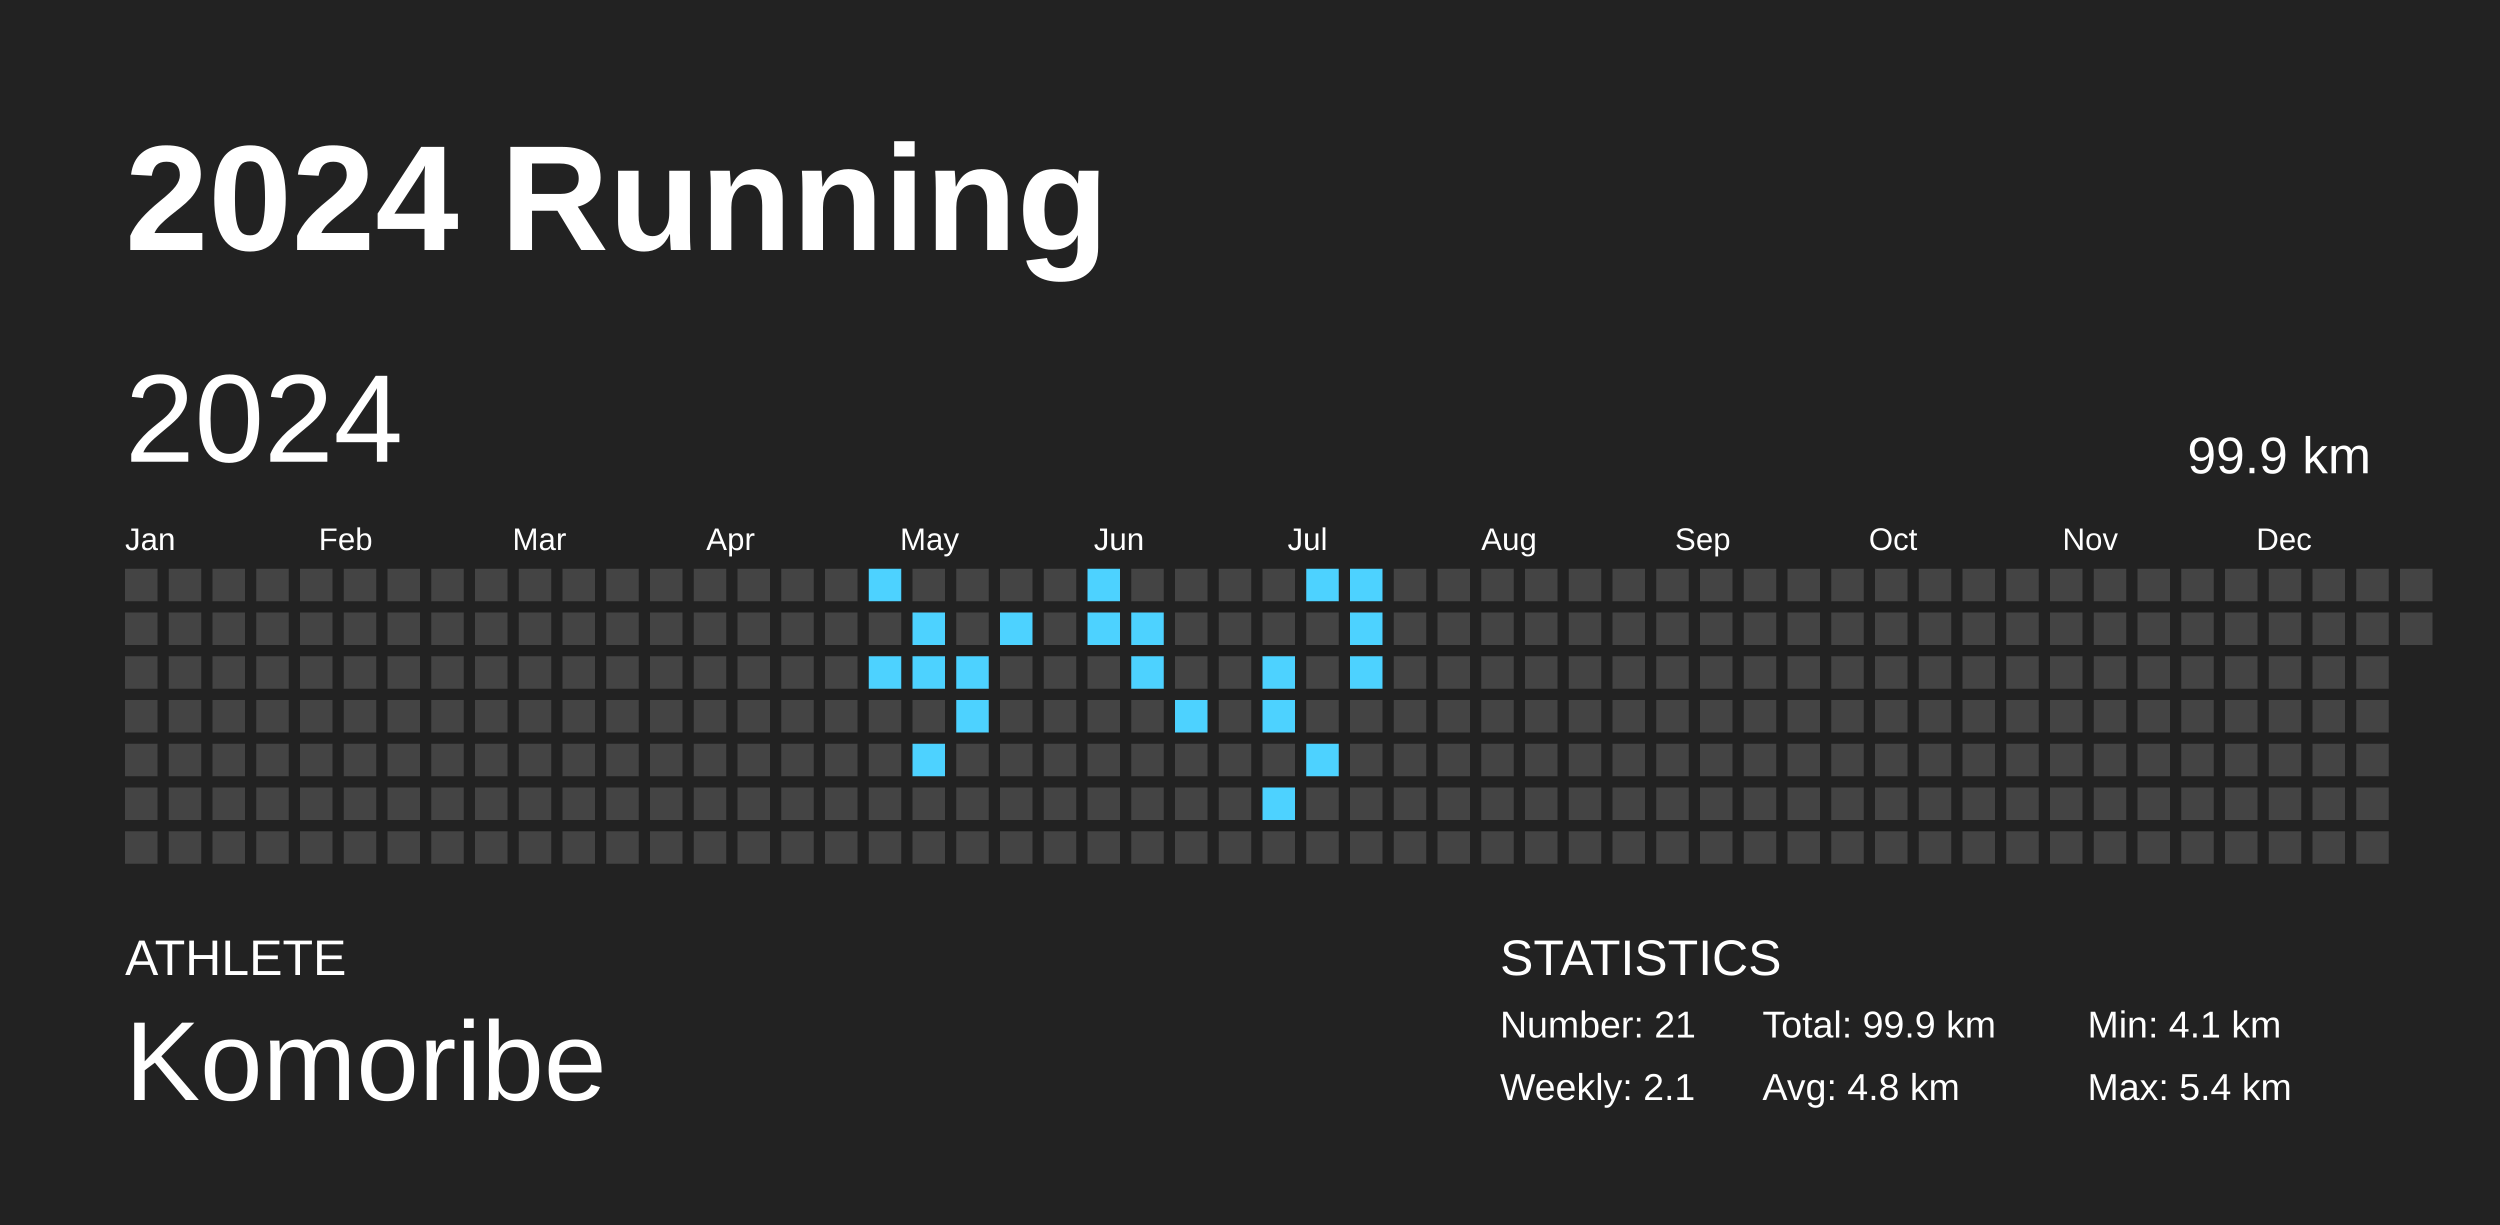
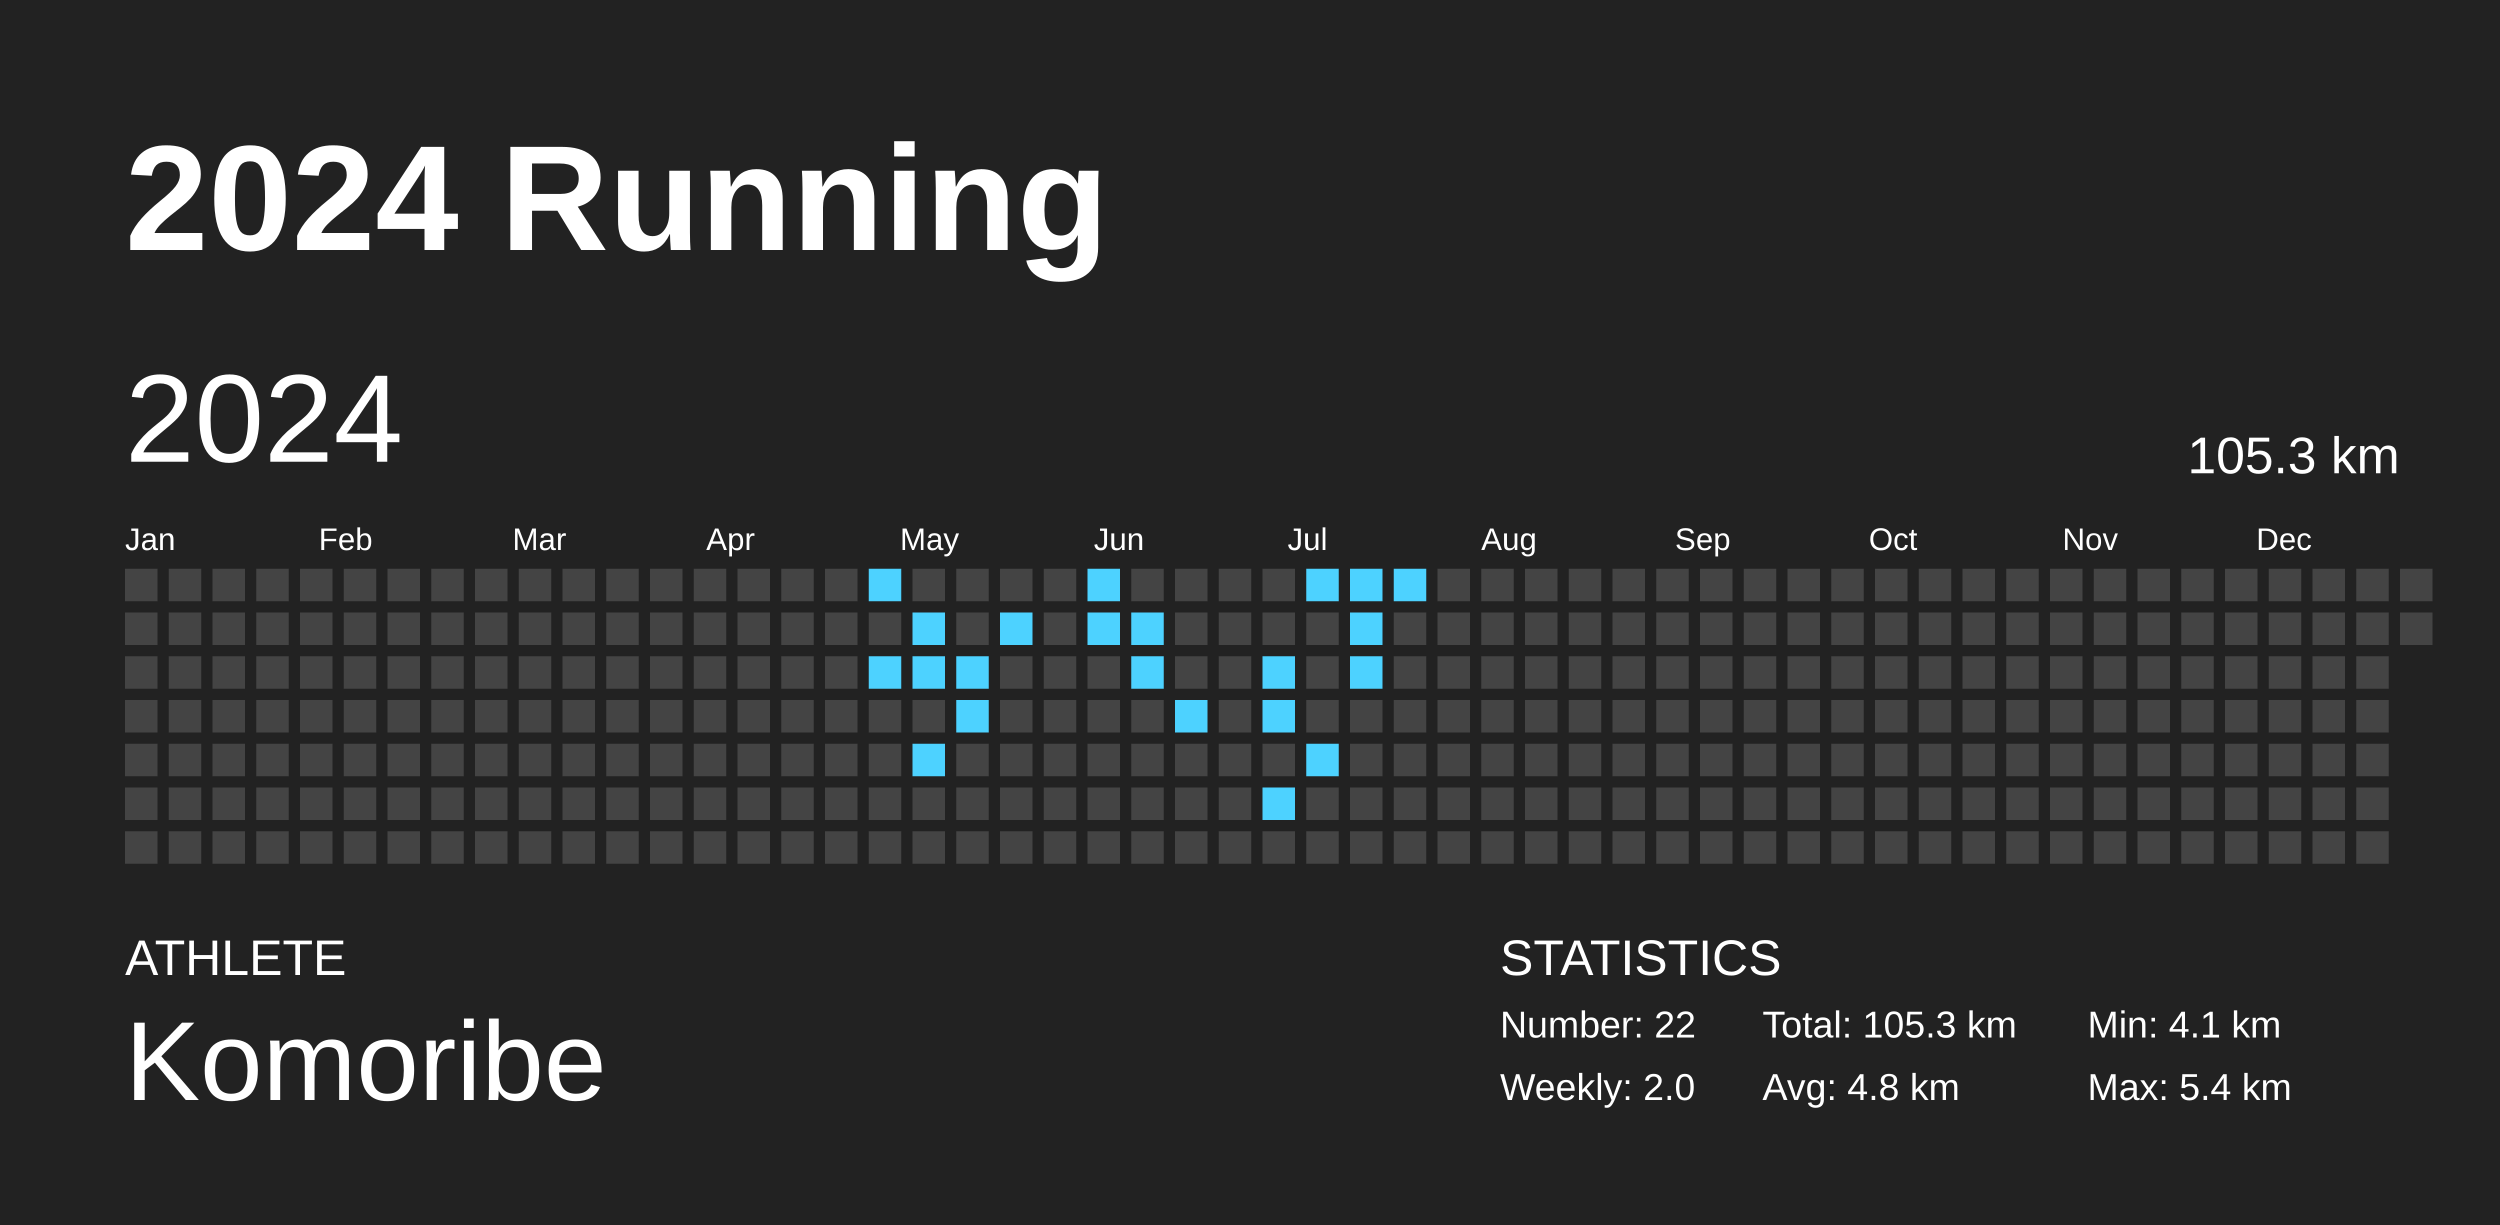
<svg xmlns="http://www.w3.org/2000/svg" baseProfile="full" height="98mm" version="1.1" viewBox="0,0,200,98" width="200mm">
  <defs />
  <rect fill="#222222" height="98" width="200" x="0" y="0" />
  <text fill="#FFFFFF" style="font-size:12px; font-family:Arial; font-weight:bold;" x="10" y="20">2024 Running</text>
  <text fill="#FFFFFF" style="font-size:4px; font-family:Arial" x="10" y="78">ATHLETE</text>
  <text fill="#FFFFFF" style="font-size:9px; font-family:Arial" x="10" y="88">Komoribe</text>
  <text fill="#FFFFFF" style="font-size:4px; font-family:Arial" x="120" y="78">STATISTICS</text>
-   <text fill="#FFFFFF" style="font-size:3px; font-family:Arial" x="120" y="83">Number: 21</text>
-   <text fill="#FFFFFF" style="font-size:3px; font-family:Arial" x="120" y="88">Weekly: 2.1</text>
-   <text fill="#FFFFFF" style="font-size:3px; font-family:Arial" x="141" y="83">Total: 99.9 km</text>
+   <text fill="#FFFFFF" style="font-size:3px; font-family:Arial" x="120" y="83">Number: 22</text>
+   <text fill="#FFFFFF" style="font-size:3px; font-family:Arial" x="120" y="88">Weekly: 2.0</text>
+   <text fill="#FFFFFF" style="font-size:3px; font-family:Arial" x="141" y="83">Total: 105.3 km</text>
  <text fill="#FFFFFF" style="font-size:3px; font-family:Arial" x="141" y="88">Avg: 4.8 km</text>
  <text fill="#FFFFFF" style="font-size:3px; font-family:Arial" x="167" y="83">Min: 4.1 km</text>
  <text fill="#FFFFFF" style="font-size:3px; font-family:Arial" x="167" y="88">Max: 5.4 km</text>
  <text dominant-baseline="hanging" fill="#FFFFFF" style="font-size:10.0px; font-family:Arial;" x="10" y="30">2024</text>
-   <text dominant-baseline="hanging" fill="#FFFFFF" style="font-size:4.125px; font-family:Arial;" x="175" y="35">99.9 km</text>
+   <text dominant-baseline="hanging" fill="#FFFFFF" style="font-size:4.125px; font-family:Arial;" x="175" y="35">105.3 km</text>
  <text fill="#FFFFFF" style="font-size:2.5px; font-family:Arial" x="10.0" y="44">Jan</text>
  <text fill="#FFFFFF" style="font-size:2.5px; font-family:Arial" x="25.5" y="44">Feb</text>
  <text fill="#FFFFFF" style="font-size:2.5px; font-family:Arial" x="41.0" y="44">Mar</text>
  <text fill="#FFFFFF" style="font-size:2.5px; font-family:Arial" x="56.5" y="44">Apr</text>
  <text fill="#FFFFFF" style="font-size:2.5px; font-family:Arial" x="72.0" y="44">May</text>
  <text fill="#FFFFFF" style="font-size:2.5px; font-family:Arial" x="87.5" y="44">Jun</text>
  <text fill="#FFFFFF" style="font-size:2.5px; font-family:Arial" x="103.0" y="44">Jul</text>
  <text fill="#FFFFFF" style="font-size:2.5px; font-family:Arial" x="118.5" y="44">Aug</text>
  <text fill="#FFFFFF" style="font-size:2.5px; font-family:Arial" x="134.0" y="44">Sep</text>
  <text fill="#FFFFFF" style="font-size:2.5px; font-family:Arial" x="149.5" y="44">Oct</text>
  <text fill="#FFFFFF" style="font-size:2.5px; font-family:Arial" x="165.0" y="44">Nov</text>
  <text fill="#FFFFFF" style="font-size:2.5px; font-family:Arial" x="180.5" y="44">Dec</text>
  <rect fill="#444444" height="2.6" width="2.6" x="10.0" y="45.5" />
  <rect fill="#444444" height="2.6" width="2.6" x="10.0" y="49.0" />
  <rect fill="#444444" height="2.6" width="2.6" x="10.0" y="52.5" />
  <rect fill="#444444" height="2.6" width="2.6" x="10.0" y="56.0" />
  <rect fill="#444444" height="2.6" width="2.6" x="10.0" y="59.5" />
  <rect fill="#444444" height="2.6" width="2.6" x="10.0" y="63.0" />
  <rect fill="#444444" height="2.6" width="2.6" x="10.0" y="66.5" />
  <rect fill="#444444" height="2.6" width="2.6" x="13.5" y="45.5" />
  <rect fill="#444444" height="2.6" width="2.6" x="13.5" y="49.0" />
  <rect fill="#444444" height="2.6" width="2.6" x="13.5" y="52.5" />
  <rect fill="#444444" height="2.6" width="2.6" x="13.5" y="56.0" />
  <rect fill="#444444" height="2.6" width="2.6" x="13.5" y="59.5" />
  <rect fill="#444444" height="2.6" width="2.6" x="13.5" y="63.0" />
  <rect fill="#444444" height="2.6" width="2.6" x="13.5" y="66.5" />
  <rect fill="#444444" height="2.6" width="2.6" x="17.0" y="45.5" />
  <rect fill="#444444" height="2.6" width="2.6" x="17.0" y="49.0" />
  <rect fill="#444444" height="2.6" width="2.6" x="17.0" y="52.5" />
  <rect fill="#444444" height="2.6" width="2.6" x="17.0" y="56.0" />
  <rect fill="#444444" height="2.6" width="2.6" x="17.0" y="59.5" />
  <rect fill="#444444" height="2.6" width="2.6" x="17.0" y="63.0" />
  <rect fill="#444444" height="2.6" width="2.6" x="17.0" y="66.5" />
  <rect fill="#444444" height="2.6" width="2.6" x="20.5" y="45.5" />
  <rect fill="#444444" height="2.6" width="2.6" x="20.5" y="49.0" />
  <rect fill="#444444" height="2.6" width="2.6" x="20.5" y="52.5" />
  <rect fill="#444444" height="2.6" width="2.6" x="20.5" y="56.0" />
  <rect fill="#444444" height="2.6" width="2.6" x="20.5" y="59.5" />
  <rect fill="#444444" height="2.6" width="2.6" x="20.5" y="63.0" />
  <rect fill="#444444" height="2.6" width="2.6" x="20.5" y="66.5" />
  <rect fill="#444444" height="2.6" width="2.6" x="24.0" y="45.5" />
  <rect fill="#444444" height="2.6" width="2.6" x="24.0" y="49.0" />
  <rect fill="#444444" height="2.6" width="2.6" x="24.0" y="52.5" />
  <rect fill="#444444" height="2.6" width="2.6" x="24.0" y="56.0" />
  <rect fill="#444444" height="2.6" width="2.6" x="24.0" y="59.5" />
  <rect fill="#444444" height="2.6" width="2.6" x="24.0" y="63.0" />
  <rect fill="#444444" height="2.6" width="2.6" x="24.0" y="66.5" />
  <rect fill="#444444" height="2.6" width="2.6" x="27.5" y="45.5" />
  <rect fill="#444444" height="2.6" width="2.6" x="27.5" y="49.0" />
  <rect fill="#444444" height="2.6" width="2.6" x="27.5" y="52.5" />
  <rect fill="#444444" height="2.6" width="2.6" x="27.5" y="56.0" />
  <rect fill="#444444" height="2.6" width="2.6" x="27.5" y="59.5" />
  <rect fill="#444444" height="2.6" width="2.6" x="27.5" y="63.0" />
  <rect fill="#444444" height="2.6" width="2.6" x="27.5" y="66.5" />
  <rect fill="#444444" height="2.6" width="2.6" x="31.0" y="45.5" />
  <rect fill="#444444" height="2.6" width="2.6" x="31.0" y="49.0" />
  <rect fill="#444444" height="2.6" width="2.6" x="31.0" y="52.5" />
  <rect fill="#444444" height="2.6" width="2.6" x="31.0" y="56.0" />
  <rect fill="#444444" height="2.6" width="2.6" x="31.0" y="59.5" />
  <rect fill="#444444" height="2.6" width="2.6" x="31.0" y="63.0" />
  <rect fill="#444444" height="2.6" width="2.6" x="31.0" y="66.5" />
  <rect fill="#444444" height="2.6" width="2.6" x="34.5" y="45.5" />
  <rect fill="#444444" height="2.6" width="2.6" x="34.5" y="49.0" />
  <rect fill="#444444" height="2.6" width="2.6" x="34.5" y="52.5" />
  <rect fill="#444444" height="2.6" width="2.6" x="34.5" y="56.0" />
  <rect fill="#444444" height="2.6" width="2.6" x="34.5" y="59.5" />
  <rect fill="#444444" height="2.6" width="2.6" x="34.5" y="63.0" />
  <rect fill="#444444" height="2.6" width="2.6" x="34.5" y="66.5" />
  <rect fill="#444444" height="2.6" width="2.6" x="38.0" y="45.5" />
  <rect fill="#444444" height="2.6" width="2.6" x="38.0" y="49.0" />
  <rect fill="#444444" height="2.6" width="2.6" x="38.0" y="52.5" />
  <rect fill="#444444" height="2.6" width="2.6" x="38.0" y="56.0" />
  <rect fill="#444444" height="2.6" width="2.6" x="38.0" y="59.5" />
  <rect fill="#444444" height="2.6" width="2.6" x="38.0" y="63.0" />
  <rect fill="#444444" height="2.6" width="2.6" x="38.0" y="66.5" />
  <rect fill="#444444" height="2.6" width="2.6" x="41.5" y="45.5" />
  <rect fill="#444444" height="2.6" width="2.6" x="41.5" y="49.0" />
  <rect fill="#444444" height="2.6" width="2.6" x="41.5" y="52.5" />
  <rect fill="#444444" height="2.6" width="2.6" x="41.5" y="56.0" />
  <rect fill="#444444" height="2.6" width="2.6" x="41.5" y="59.5" />
  <rect fill="#444444" height="2.6" width="2.6" x="41.5" y="63.0" />
  <rect fill="#444444" height="2.6" width="2.6" x="41.5" y="66.5" />
  <rect fill="#444444" height="2.6" width="2.6" x="45.0" y="45.5" />
  <rect fill="#444444" height="2.6" width="2.6" x="45.0" y="49.0" />
  <rect fill="#444444" height="2.6" width="2.6" x="45.0" y="52.5" />
  <rect fill="#444444" height="2.6" width="2.6" x="45.0" y="56.0" />
  <rect fill="#444444" height="2.6" width="2.6" x="45.0" y="59.5" />
  <rect fill="#444444" height="2.6" width="2.6" x="45.0" y="63.0" />
  <rect fill="#444444" height="2.6" width="2.6" x="45.0" y="66.5" />
  <rect fill="#444444" height="2.6" width="2.6" x="48.5" y="45.5" />
  <rect fill="#444444" height="2.6" width="2.6" x="48.5" y="49.0" />
  <rect fill="#444444" height="2.6" width="2.6" x="48.5" y="52.5" />
  <rect fill="#444444" height="2.6" width="2.6" x="48.5" y="56.0" />
  <rect fill="#444444" height="2.6" width="2.6" x="48.5" y="59.5" />
  <rect fill="#444444" height="2.6" width="2.6" x="48.5" y="63.0" />
  <rect fill="#444444" height="2.6" width="2.6" x="48.5" y="66.5" />
  <rect fill="#444444" height="2.6" width="2.6" x="52.0" y="45.5" />
  <rect fill="#444444" height="2.6" width="2.6" x="52.0" y="49.0" />
  <rect fill="#444444" height="2.6" width="2.6" x="52.0" y="52.5" />
  <rect fill="#444444" height="2.6" width="2.6" x="52.0" y="56.0" />
  <rect fill="#444444" height="2.6" width="2.6" x="52.0" y="59.5" />
  <rect fill="#444444" height="2.6" width="2.6" x="52.0" y="63.0" />
  <rect fill="#444444" height="2.6" width="2.6" x="52.0" y="66.5" />
  <rect fill="#444444" height="2.6" width="2.6" x="55.5" y="45.5" />
  <rect fill="#444444" height="2.6" width="2.6" x="55.5" y="49.0" />
  <rect fill="#444444" height="2.6" width="2.6" x="55.5" y="52.5" />
  <rect fill="#444444" height="2.6" width="2.6" x="55.5" y="56.0" />
  <rect fill="#444444" height="2.6" width="2.6" x="55.5" y="59.5" />
  <rect fill="#444444" height="2.6" width="2.6" x="55.5" y="63.0" />
  <rect fill="#444444" height="2.6" width="2.6" x="55.5" y="66.5" />
  <rect fill="#444444" height="2.6" width="2.6" x="59.0" y="45.5" />
  <rect fill="#444444" height="2.6" width="2.6" x="59.0" y="49.0" />
  <rect fill="#444444" height="2.6" width="2.6" x="59.0" y="52.5" />
  <rect fill="#444444" height="2.6" width="2.6" x="59.0" y="56.0" />
  <rect fill="#444444" height="2.6" width="2.6" x="59.0" y="59.5" />
  <rect fill="#444444" height="2.6" width="2.6" x="59.0" y="63.0" />
  <rect fill="#444444" height="2.6" width="2.6" x="59.0" y="66.5" />
  <rect fill="#444444" height="2.6" width="2.6" x="62.5" y="45.5" />
  <rect fill="#444444" height="2.6" width="2.6" x="62.5" y="49.0" />
  <rect fill="#444444" height="2.6" width="2.6" x="62.5" y="52.5" />
  <rect fill="#444444" height="2.6" width="2.6" x="62.5" y="56.0" />
  <rect fill="#444444" height="2.6" width="2.6" x="62.5" y="59.5" />
  <rect fill="#444444" height="2.6" width="2.6" x="62.5" y="63.0" />
  <rect fill="#444444" height="2.6" width="2.6" x="62.5" y="66.5" />
  <rect fill="#444444" height="2.6" width="2.6" x="66.0" y="45.5" />
  <rect fill="#444444" height="2.6" width="2.6" x="66.0" y="49.0" />
  <rect fill="#444444" height="2.6" width="2.6" x="66.0" y="52.5" />
  <rect fill="#444444" height="2.6" width="2.6" x="66.0" y="56.0" />
  <rect fill="#444444" height="2.6" width="2.6" x="66.0" y="59.5" />
  <rect fill="#444444" height="2.6" width="2.6" x="66.0" y="63.0" />
  <rect fill="#444444" height="2.6" width="2.6" x="66.0" y="66.5" />
  <rect fill="#4dd2ff" height="2.6" width="2.6" x="69.5" y="45.5" />
  <rect fill="#444444" height="2.6" width="2.6" x="69.5" y="49.0" />
  <rect fill="#4dd2ff" height="2.6" width="2.6" x="69.5" y="52.5" />
  <rect fill="#444444" height="2.6" width="2.6" x="69.5" y="56.0" />
  <rect fill="#444444" height="2.6" width="2.6" x="69.5" y="59.5" />
  <rect fill="#444444" height="2.6" width="2.6" x="69.5" y="63.0" />
  <rect fill="#444444" height="2.6" width="2.6" x="69.5" y="66.5" />
  <rect fill="#444444" height="2.6" width="2.6" x="73.0" y="45.5" />
  <rect fill="#4dd2ff" height="2.6" width="2.6" x="73.0" y="49.0" />
  <rect fill="#4dd2ff" height="2.6" width="2.6" x="73.0" y="52.5" />
  <rect fill="#444444" height="2.6" width="2.6" x="73.0" y="56.0" />
  <rect fill="#4dd2ff" height="2.6" width="2.6" x="73.0" y="59.5" />
  <rect fill="#444444" height="2.6" width="2.6" x="73.0" y="63.0" />
  <rect fill="#444444" height="2.6" width="2.6" x="73.0" y="66.5" />
  <rect fill="#444444" height="2.6" width="2.6" x="76.5" y="45.5" />
  <rect fill="#444444" height="2.6" width="2.6" x="76.5" y="49.0" />
  <rect fill="#4dd2ff" height="2.6" width="2.6" x="76.5" y="52.5" />
  <rect fill="#4dd2ff" height="2.6" width="2.6" x="76.5" y="56.0" />
  <rect fill="#444444" height="2.6" width="2.6" x="76.5" y="59.5" />
  <rect fill="#444444" height="2.6" width="2.6" x="76.5" y="63.0" />
  <rect fill="#444444" height="2.6" width="2.6" x="76.5" y="66.5" />
  <rect fill="#444444" height="2.6" width="2.6" x="80.0" y="45.5" />
  <rect fill="#4dd2ff" height="2.6" width="2.6" x="80.0" y="49.0" />
  <rect fill="#444444" height="2.6" width="2.6" x="80.0" y="52.5" />
  <rect fill="#444444" height="2.6" width="2.6" x="80.0" y="56.0" />
  <rect fill="#444444" height="2.6" width="2.6" x="80.0" y="59.5" />
  <rect fill="#444444" height="2.6" width="2.6" x="80.0" y="63.0" />
  <rect fill="#444444" height="2.6" width="2.6" x="80.0" y="66.5" />
  <rect fill="#444444" height="2.6" width="2.6" x="83.5" y="45.5" />
  <rect fill="#444444" height="2.6" width="2.6" x="83.5" y="49.0" />
  <rect fill="#444444" height="2.6" width="2.6" x="83.5" y="52.5" />
  <rect fill="#444444" height="2.6" width="2.6" x="83.5" y="56.0" />
  <rect fill="#444444" height="2.6" width="2.6" x="83.5" y="59.5" />
  <rect fill="#444444" height="2.6" width="2.6" x="83.5" y="63.0" />
  <rect fill="#444444" height="2.6" width="2.6" x="83.5" y="66.5" />
  <rect fill="#4dd2ff" height="2.6" width="2.6" x="87.0" y="45.5" />
  <rect fill="#4dd2ff" height="2.6" width="2.6" x="87.0" y="49.0" />
  <rect fill="#444444" height="2.6" width="2.6" x="87.0" y="52.5" />
  <rect fill="#444444" height="2.6" width="2.6" x="87.0" y="56.0" />
  <rect fill="#444444" height="2.6" width="2.6" x="87.0" y="59.5" />
  <rect fill="#444444" height="2.6" width="2.6" x="87.0" y="63.0" />
  <rect fill="#444444" height="2.6" width="2.6" x="87.0" y="66.5" />
  <rect fill="#444444" height="2.6" width="2.6" x="90.5" y="45.5" />
  <rect fill="#4dd2ff" height="2.6" width="2.6" x="90.5" y="49.0" />
  <rect fill="#4dd2ff" height="2.6" width="2.6" x="90.5" y="52.5" />
  <rect fill="#444444" height="2.6" width="2.6" x="90.5" y="56.0" />
  <rect fill="#444444" height="2.6" width="2.6" x="90.5" y="59.5" />
  <rect fill="#444444" height="2.6" width="2.6" x="90.5" y="63.0" />
  <rect fill="#444444" height="2.6" width="2.6" x="90.5" y="66.5" />
  <rect fill="#444444" height="2.6" width="2.6" x="94.0" y="45.5" />
  <rect fill="#444444" height="2.6" width="2.6" x="94.0" y="49.0" />
  <rect fill="#444444" height="2.6" width="2.6" x="94.0" y="52.5" />
  <rect fill="#4dd2ff" height="2.6" width="2.6" x="94.0" y="56.0" />
  <rect fill="#444444" height="2.6" width="2.6" x="94.0" y="59.5" />
  <rect fill="#444444" height="2.6" width="2.6" x="94.0" y="63.0" />
  <rect fill="#444444" height="2.6" width="2.6" x="94.0" y="66.5" />
  <rect fill="#444444" height="2.6" width="2.6" x="97.5" y="45.5" />
  <rect fill="#444444" height="2.6" width="2.6" x="97.5" y="49.0" />
  <rect fill="#444444" height="2.6" width="2.6" x="97.5" y="52.5" />
  <rect fill="#444444" height="2.6" width="2.6" x="97.5" y="56.0" />
  <rect fill="#444444" height="2.6" width="2.6" x="97.5" y="59.5" />
  <rect fill="#444444" height="2.6" width="2.6" x="97.5" y="63.0" />
  <rect fill="#444444" height="2.6" width="2.6" x="97.5" y="66.5" />
  <rect fill="#444444" height="2.6" width="2.6" x="101.0" y="45.5" />
  <rect fill="#444444" height="2.6" width="2.6" x="101.0" y="49.0" />
  <rect fill="#4dd2ff" height="2.6" width="2.6" x="101.0" y="52.5" />
  <rect fill="#4dd2ff" height="2.6" width="2.6" x="101.0" y="56.0" />
  <rect fill="#444444" height="2.6" width="2.6" x="101.0" y="59.5" />
  <rect fill="#4dd2ff" height="2.6" width="2.6" x="101.0" y="63.0" />
  <rect fill="#444444" height="2.6" width="2.6" x="101.0" y="66.5" />
  <rect fill="#4dd2ff" height="2.6" width="2.6" x="104.5" y="45.5" />
  <rect fill="#444444" height="2.6" width="2.6" x="104.5" y="49.0" />
  <rect fill="#444444" height="2.6" width="2.6" x="104.5" y="52.5" />
  <rect fill="#444444" height="2.6" width="2.6" x="104.5" y="56.0" />
  <rect fill="#4dd2ff" height="2.6" width="2.6" x="104.5" y="59.5" />
  <rect fill="#444444" height="2.6" width="2.6" x="104.5" y="63.0" />
  <rect fill="#444444" height="2.6" width="2.6" x="104.5" y="66.5" />
  <rect fill="#4dd2ff" height="2.6" width="2.6" x="108.0" y="45.5" />
  <rect fill="#4dd2ff" height="2.6" width="2.6" x="108.0" y="49.0" />
  <rect fill="#4dd2ff" height="2.6" width="2.6" x="108.0" y="52.5" />
  <rect fill="#444444" height="2.6" width="2.6" x="108.0" y="56.0" />
  <rect fill="#444444" height="2.6" width="2.6" x="108.0" y="59.5" />
  <rect fill="#444444" height="2.6" width="2.6" x="108.0" y="63.0" />
  <rect fill="#444444" height="2.6" width="2.6" x="108.0" y="66.5" />
-   <rect fill="#444444" height="2.6" width="2.6" x="111.5" y="45.5" />
+   <rect fill="#4dd2ff" height="2.6" width="2.6" x="111.5" y="45.5" />
  <rect fill="#444444" height="2.6" width="2.6" x="111.5" y="49.0" />
  <rect fill="#444444" height="2.6" width="2.6" x="111.5" y="52.5" />
  <rect fill="#444444" height="2.6" width="2.6" x="111.5" y="56.0" />
  <rect fill="#444444" height="2.6" width="2.6" x="111.5" y="59.5" />
  <rect fill="#444444" height="2.6" width="2.6" x="111.5" y="63.0" />
  <rect fill="#444444" height="2.6" width="2.6" x="111.5" y="66.5" />
  <rect fill="#444444" height="2.6" width="2.6" x="115.0" y="45.5" />
  <rect fill="#444444" height="2.6" width="2.6" x="115.0" y="49.0" />
  <rect fill="#444444" height="2.6" width="2.6" x="115.0" y="52.5" />
  <rect fill="#444444" height="2.6" width="2.6" x="115.0" y="56.0" />
  <rect fill="#444444" height="2.6" width="2.6" x="115.0" y="59.5" />
  <rect fill="#444444" height="2.6" width="2.6" x="115.0" y="63.0" />
  <rect fill="#444444" height="2.6" width="2.6" x="115.0" y="66.5" />
  <rect fill="#444444" height="2.6" width="2.6" x="118.5" y="45.5" />
  <rect fill="#444444" height="2.6" width="2.6" x="118.5" y="49.0" />
  <rect fill="#444444" height="2.6" width="2.6" x="118.5" y="52.5" />
  <rect fill="#444444" height="2.6" width="2.6" x="118.5" y="56.0" />
  <rect fill="#444444" height="2.6" width="2.6" x="118.5" y="59.5" />
  <rect fill="#444444" height="2.6" width="2.6" x="118.5" y="63.0" />
  <rect fill="#444444" height="2.6" width="2.6" x="118.5" y="66.5" />
  <rect fill="#444444" height="2.6" width="2.6" x="122.0" y="45.5" />
  <rect fill="#444444" height="2.6" width="2.6" x="122.0" y="49.0" />
  <rect fill="#444444" height="2.6" width="2.6" x="122.0" y="52.5" />
  <rect fill="#444444" height="2.6" width="2.6" x="122.0" y="56.0" />
  <rect fill="#444444" height="2.6" width="2.6" x="122.0" y="59.5" />
  <rect fill="#444444" height="2.6" width="2.6" x="122.0" y="63.0" />
  <rect fill="#444444" height="2.6" width="2.6" x="122.0" y="66.5" />
  <rect fill="#444444" height="2.6" width="2.6" x="125.5" y="45.5" />
  <rect fill="#444444" height="2.6" width="2.6" x="125.5" y="49.0" />
  <rect fill="#444444" height="2.6" width="2.6" x="125.5" y="52.5" />
  <rect fill="#444444" height="2.6" width="2.6" x="125.5" y="56.0" />
  <rect fill="#444444" height="2.6" width="2.6" x="125.5" y="59.5" />
  <rect fill="#444444" height="2.6" width="2.6" x="125.5" y="63.0" />
  <rect fill="#444444" height="2.6" width="2.6" x="125.5" y="66.5" />
  <rect fill="#444444" height="2.6" width="2.6" x="129.0" y="45.5" />
  <rect fill="#444444" height="2.6" width="2.6" x="129.0" y="49.0" />
  <rect fill="#444444" height="2.6" width="2.6" x="129.0" y="52.5" />
  <rect fill="#444444" height="2.6" width="2.6" x="129.0" y="56.0" />
  <rect fill="#444444" height="2.6" width="2.6" x="129.0" y="59.5" />
  <rect fill="#444444" height="2.6" width="2.6" x="129.0" y="63.0" />
  <rect fill="#444444" height="2.6" width="2.6" x="129.0" y="66.5" />
  <rect fill="#444444" height="2.6" width="2.6" x="132.5" y="45.5" />
  <rect fill="#444444" height="2.6" width="2.6" x="132.5" y="49.0" />
  <rect fill="#444444" height="2.6" width="2.6" x="132.5" y="52.5" />
  <rect fill="#444444" height="2.6" width="2.6" x="132.5" y="56.0" />
  <rect fill="#444444" height="2.6" width="2.6" x="132.5" y="59.5" />
  <rect fill="#444444" height="2.6" width="2.6" x="132.5" y="63.0" />
  <rect fill="#444444" height="2.6" width="2.6" x="132.5" y="66.5" />
  <rect fill="#444444" height="2.6" width="2.6" x="136.0" y="45.5" />
  <rect fill="#444444" height="2.6" width="2.6" x="136.0" y="49.0" />
  <rect fill="#444444" height="2.6" width="2.6" x="136.0" y="52.5" />
  <rect fill="#444444" height="2.6" width="2.6" x="136.0" y="56.0" />
  <rect fill="#444444" height="2.6" width="2.6" x="136.0" y="59.5" />
  <rect fill="#444444" height="2.6" width="2.6" x="136.0" y="63.0" />
  <rect fill="#444444" height="2.6" width="2.6" x="136.0" y="66.5" />
  <rect fill="#444444" height="2.6" width="2.6" x="139.5" y="45.5" />
  <rect fill="#444444" height="2.6" width="2.6" x="139.5" y="49.0" />
  <rect fill="#444444" height="2.6" width="2.6" x="139.5" y="52.5" />
  <rect fill="#444444" height="2.6" width="2.6" x="139.5" y="56.0" />
  <rect fill="#444444" height="2.6" width="2.6" x="139.5" y="59.5" />
  <rect fill="#444444" height="2.6" width="2.6" x="139.5" y="63.0" />
  <rect fill="#444444" height="2.6" width="2.6" x="139.5" y="66.5" />
  <rect fill="#444444" height="2.6" width="2.6" x="143.0" y="45.5" />
  <rect fill="#444444" height="2.6" width="2.6" x="143.0" y="49.0" />
  <rect fill="#444444" height="2.6" width="2.6" x="143.0" y="52.5" />
  <rect fill="#444444" height="2.6" width="2.6" x="143.0" y="56.0" />
  <rect fill="#444444" height="2.6" width="2.6" x="143.0" y="59.5" />
  <rect fill="#444444" height="2.6" width="2.6" x="143.0" y="63.0" />
  <rect fill="#444444" height="2.6" width="2.6" x="143.0" y="66.5" />
  <rect fill="#444444" height="2.6" width="2.6" x="146.5" y="45.5" />
  <rect fill="#444444" height="2.6" width="2.6" x="146.5" y="49.0" />
  <rect fill="#444444" height="2.6" width="2.6" x="146.5" y="52.5" />
  <rect fill="#444444" height="2.6" width="2.6" x="146.5" y="56.0" />
  <rect fill="#444444" height="2.6" width="2.6" x="146.5" y="59.5" />
  <rect fill="#444444" height="2.6" width="2.6" x="146.5" y="63.0" />
  <rect fill="#444444" height="2.6" width="2.6" x="146.5" y="66.5" />
  <rect fill="#444444" height="2.6" width="2.6" x="150.0" y="45.5" />
  <rect fill="#444444" height="2.6" width="2.6" x="150.0" y="49.0" />
  <rect fill="#444444" height="2.6" width="2.6" x="150.0" y="52.5" />
  <rect fill="#444444" height="2.6" width="2.6" x="150.0" y="56.0" />
  <rect fill="#444444" height="2.6" width="2.6" x="150.0" y="59.5" />
  <rect fill="#444444" height="2.6" width="2.6" x="150.0" y="63.0" />
  <rect fill="#444444" height="2.6" width="2.6" x="150.0" y="66.5" />
  <rect fill="#444444" height="2.6" width="2.6" x="153.5" y="45.5" />
  <rect fill="#444444" height="2.6" width="2.6" x="153.5" y="49.0" />
  <rect fill="#444444" height="2.6" width="2.6" x="153.5" y="52.5" />
  <rect fill="#444444" height="2.6" width="2.6" x="153.5" y="56.0" />
  <rect fill="#444444" height="2.6" width="2.6" x="153.5" y="59.5" />
  <rect fill="#444444" height="2.6" width="2.6" x="153.5" y="63.0" />
  <rect fill="#444444" height="2.6" width="2.6" x="153.5" y="66.5" />
  <rect fill="#444444" height="2.6" width="2.6" x="157.0" y="45.5" />
  <rect fill="#444444" height="2.6" width="2.6" x="157.0" y="49.0" />
  <rect fill="#444444" height="2.6" width="2.6" x="157.0" y="52.5" />
  <rect fill="#444444" height="2.6" width="2.6" x="157.0" y="56.0" />
  <rect fill="#444444" height="2.6" width="2.6" x="157.0" y="59.5" />
  <rect fill="#444444" height="2.6" width="2.6" x="157.0" y="63.0" />
  <rect fill="#444444" height="2.6" width="2.6" x="157.0" y="66.5" />
  <rect fill="#444444" height="2.6" width="2.6" x="160.5" y="45.5" />
  <rect fill="#444444" height="2.6" width="2.6" x="160.5" y="49.0" />
  <rect fill="#444444" height="2.6" width="2.6" x="160.5" y="52.5" />
  <rect fill="#444444" height="2.6" width="2.6" x="160.5" y="56.0" />
  <rect fill="#444444" height="2.6" width="2.6" x="160.5" y="59.5" />
  <rect fill="#444444" height="2.6" width="2.6" x="160.5" y="63.0" />
  <rect fill="#444444" height="2.6" width="2.6" x="160.5" y="66.5" />
  <rect fill="#444444" height="2.6" width="2.6" x="164.0" y="45.5" />
  <rect fill="#444444" height="2.6" width="2.6" x="164.0" y="49.0" />
  <rect fill="#444444" height="2.6" width="2.6" x="164.0" y="52.5" />
  <rect fill="#444444" height="2.6" width="2.6" x="164.0" y="56.0" />
  <rect fill="#444444" height="2.6" width="2.6" x="164.0" y="59.5" />
  <rect fill="#444444" height="2.6" width="2.6" x="164.0" y="63.0" />
  <rect fill="#444444" height="2.6" width="2.6" x="164.0" y="66.5" />
  <rect fill="#444444" height="2.6" width="2.6" x="167.5" y="45.5" />
  <rect fill="#444444" height="2.6" width="2.6" x="167.5" y="49.0" />
  <rect fill="#444444" height="2.6" width="2.6" x="167.5" y="52.5" />
  <rect fill="#444444" height="2.6" width="2.6" x="167.5" y="56.0" />
  <rect fill="#444444" height="2.6" width="2.6" x="167.5" y="59.5" />
  <rect fill="#444444" height="2.6" width="2.6" x="167.5" y="63.0" />
  <rect fill="#444444" height="2.6" width="2.6" x="167.5" y="66.5" />
  <rect fill="#444444" height="2.6" width="2.6" x="171.0" y="45.5" />
  <rect fill="#444444" height="2.6" width="2.6" x="171.0" y="49.0" />
  <rect fill="#444444" height="2.6" width="2.6" x="171.0" y="52.5" />
  <rect fill="#444444" height="2.6" width="2.6" x="171.0" y="56.0" />
  <rect fill="#444444" height="2.6" width="2.6" x="171.0" y="59.5" />
  <rect fill="#444444" height="2.6" width="2.6" x="171.0" y="63.0" />
  <rect fill="#444444" height="2.6" width="2.6" x="171.0" y="66.5" />
  <rect fill="#444444" height="2.6" width="2.6" x="174.5" y="45.5" />
  <rect fill="#444444" height="2.6" width="2.6" x="174.5" y="49.0" />
  <rect fill="#444444" height="2.6" width="2.6" x="174.5" y="52.5" />
  <rect fill="#444444" height="2.6" width="2.6" x="174.5" y="56.0" />
  <rect fill="#444444" height="2.6" width="2.6" x="174.5" y="59.5" />
  <rect fill="#444444" height="2.6" width="2.6" x="174.5" y="63.0" />
  <rect fill="#444444" height="2.6" width="2.6" x="174.5" y="66.5" />
  <rect fill="#444444" height="2.6" width="2.6" x="178.0" y="45.5" />
  <rect fill="#444444" height="2.6" width="2.6" x="178.0" y="49.0" />
  <rect fill="#444444" height="2.6" width="2.6" x="178.0" y="52.5" />
  <rect fill="#444444" height="2.6" width="2.6" x="178.0" y="56.0" />
  <rect fill="#444444" height="2.6" width="2.6" x="178.0" y="59.5" />
  <rect fill="#444444" height="2.6" width="2.6" x="178.0" y="63.0" />
  <rect fill="#444444" height="2.6" width="2.6" x="178.0" y="66.5" />
  <rect fill="#444444" height="2.6" width="2.6" x="181.5" y="45.5" />
  <rect fill="#444444" height="2.6" width="2.6" x="181.5" y="49.0" />
  <rect fill="#444444" height="2.6" width="2.6" x="181.5" y="52.5" />
  <rect fill="#444444" height="2.6" width="2.6" x="181.5" y="56.0" />
  <rect fill="#444444" height="2.6" width="2.6" x="181.5" y="59.5" />
  <rect fill="#444444" height="2.6" width="2.6" x="181.5" y="63.0" />
  <rect fill="#444444" height="2.6" width="2.6" x="181.5" y="66.5" />
  <rect fill="#444444" height="2.6" width="2.6" x="185.0" y="45.5" />
  <rect fill="#444444" height="2.6" width="2.6" x="185.0" y="49.0" />
  <rect fill="#444444" height="2.6" width="2.6" x="185.0" y="52.5" />
  <rect fill="#444444" height="2.6" width="2.6" x="185.0" y="56.0" />
  <rect fill="#444444" height="2.6" width="2.6" x="185.0" y="59.5" />
  <rect fill="#444444" height="2.6" width="2.6" x="185.0" y="63.0" />
  <rect fill="#444444" height="2.6" width="2.6" x="185.0" y="66.5" />
  <rect fill="#444444" height="2.6" width="2.6" x="188.5" y="45.5" />
  <rect fill="#444444" height="2.6" width="2.6" x="188.5" y="49.0" />
  <rect fill="#444444" height="2.6" width="2.6" x="188.5" y="52.5" />
  <rect fill="#444444" height="2.6" width="2.6" x="188.5" y="56.0" />
  <rect fill="#444444" height="2.6" width="2.6" x="188.5" y="59.5" />
  <rect fill="#444444" height="2.6" width="2.6" x="188.5" y="63.0" />
  <rect fill="#444444" height="2.6" width="2.6" x="188.5" y="66.5" />
  <rect fill="#444444" height="2.6" width="2.6" x="192.0" y="45.5" />
  <rect fill="#444444" height="2.6" width="2.6" x="192.0" y="49.0" />
</svg>
